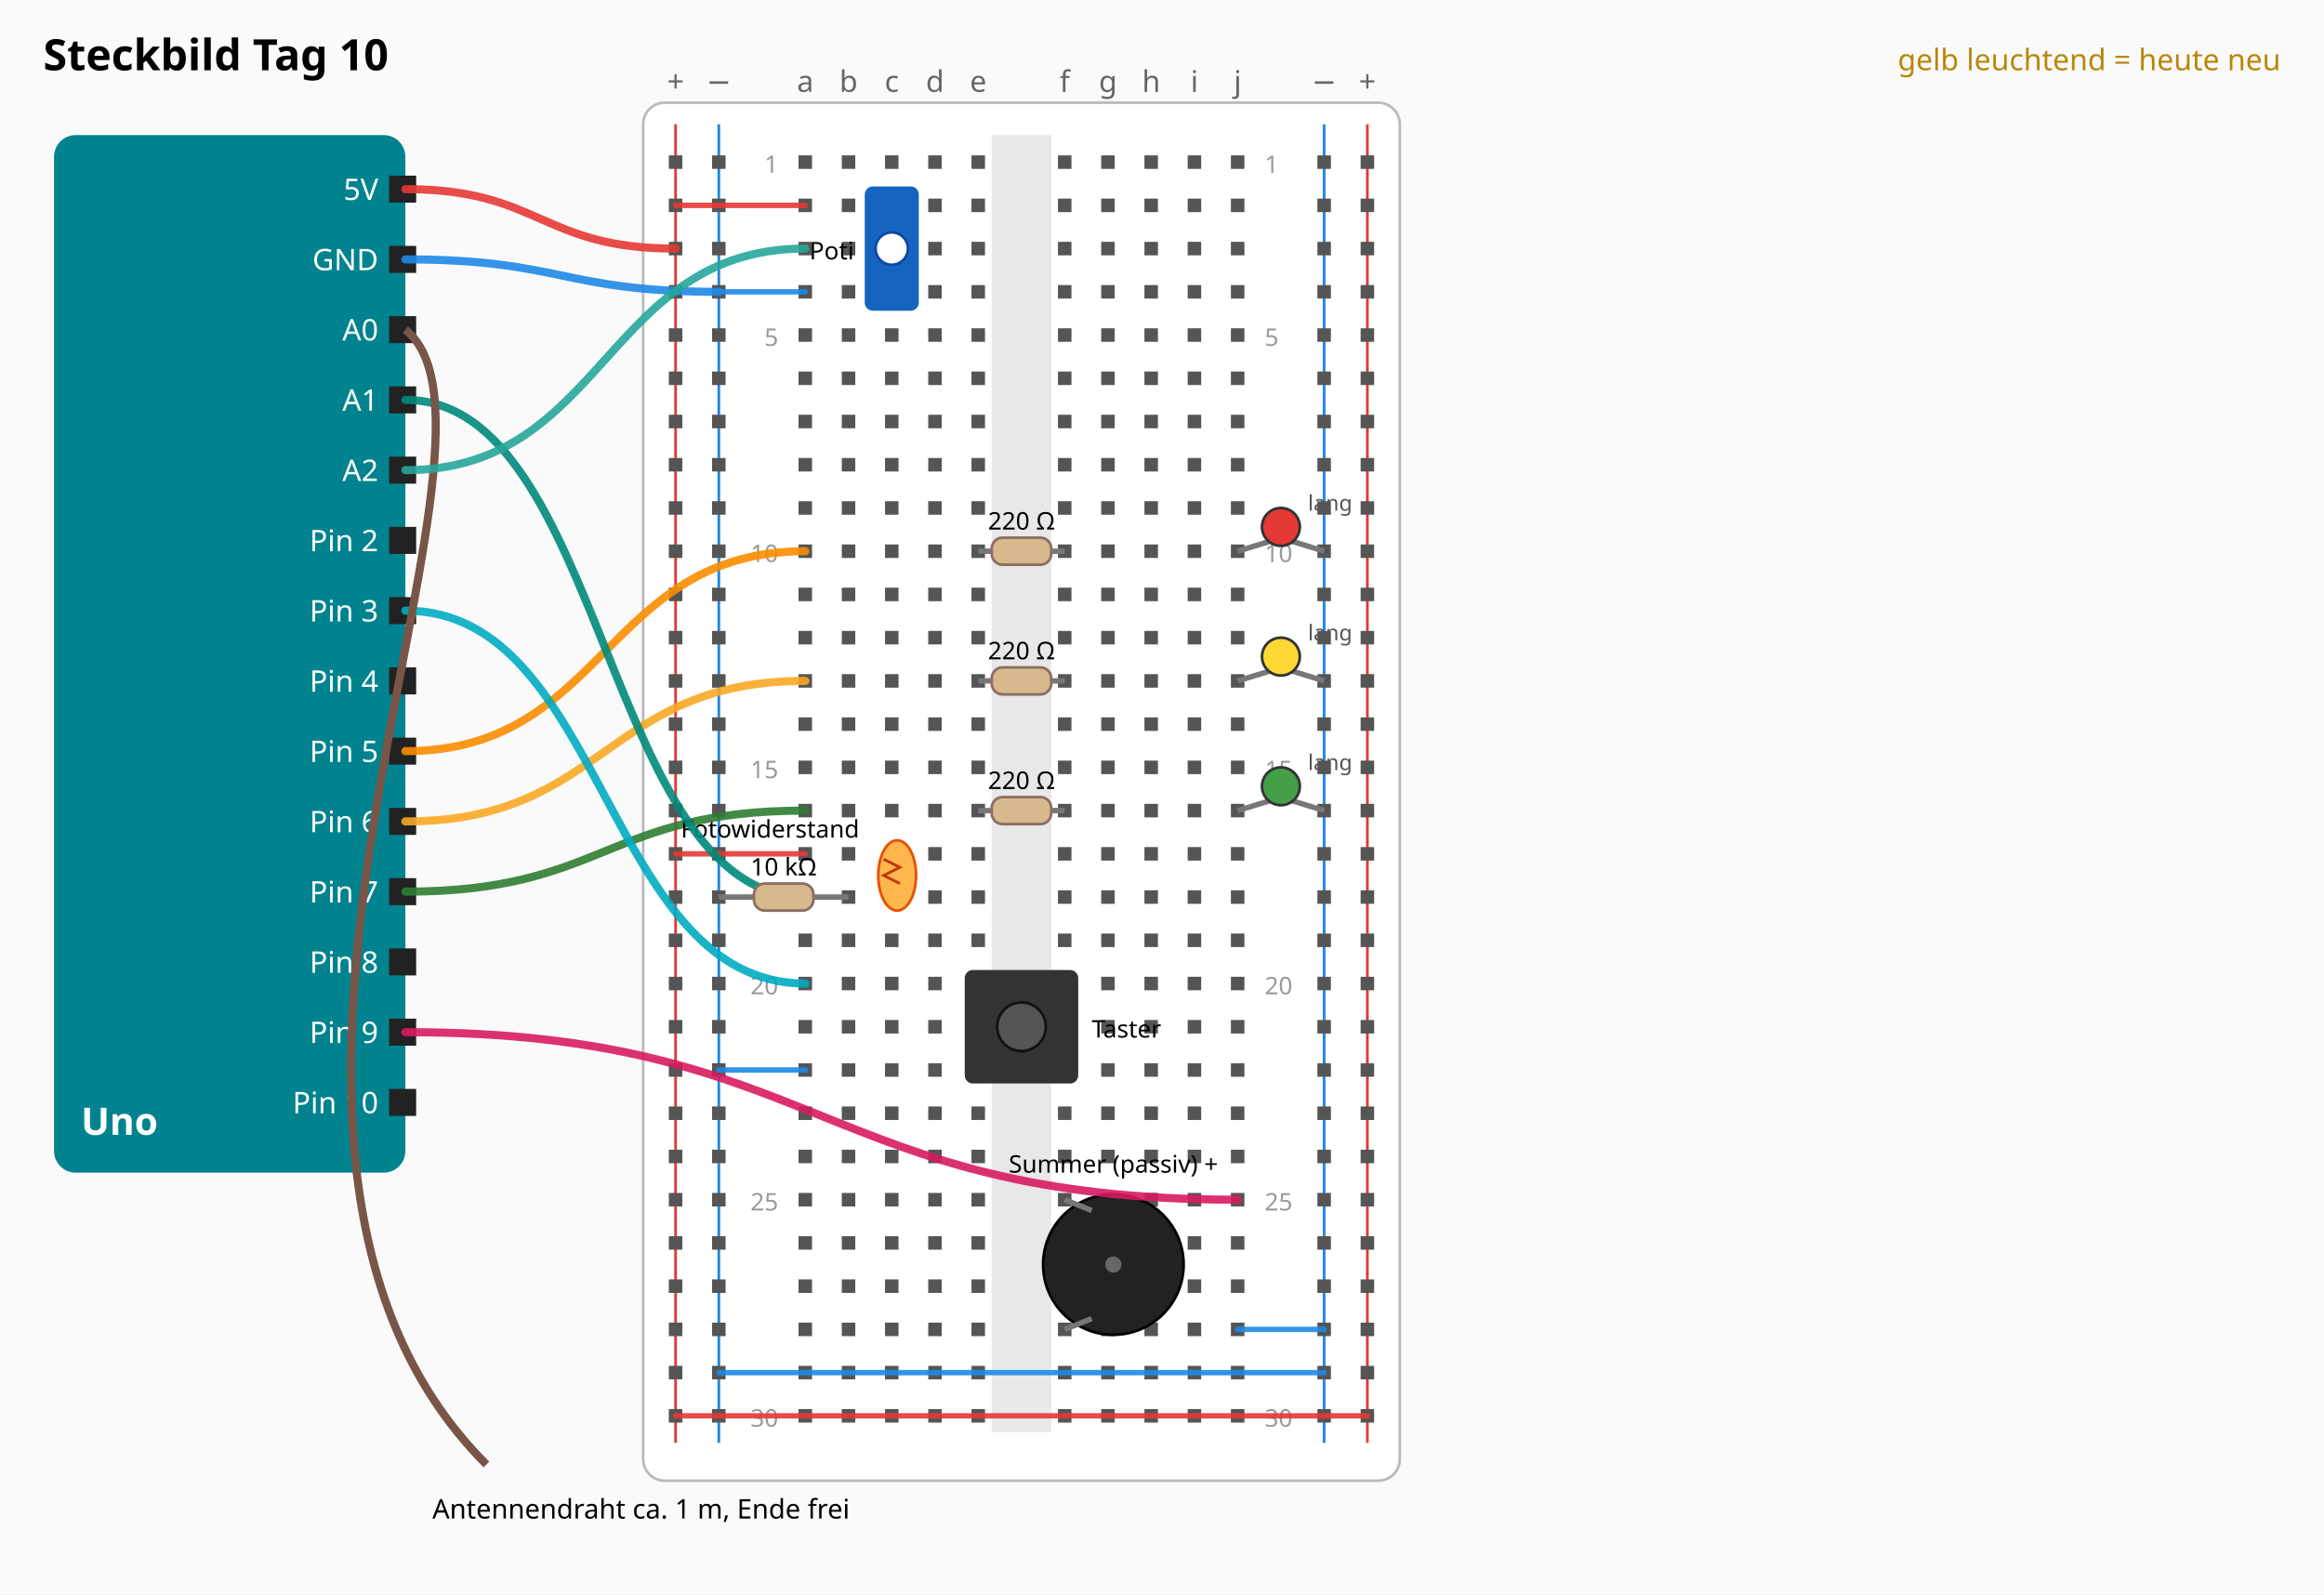
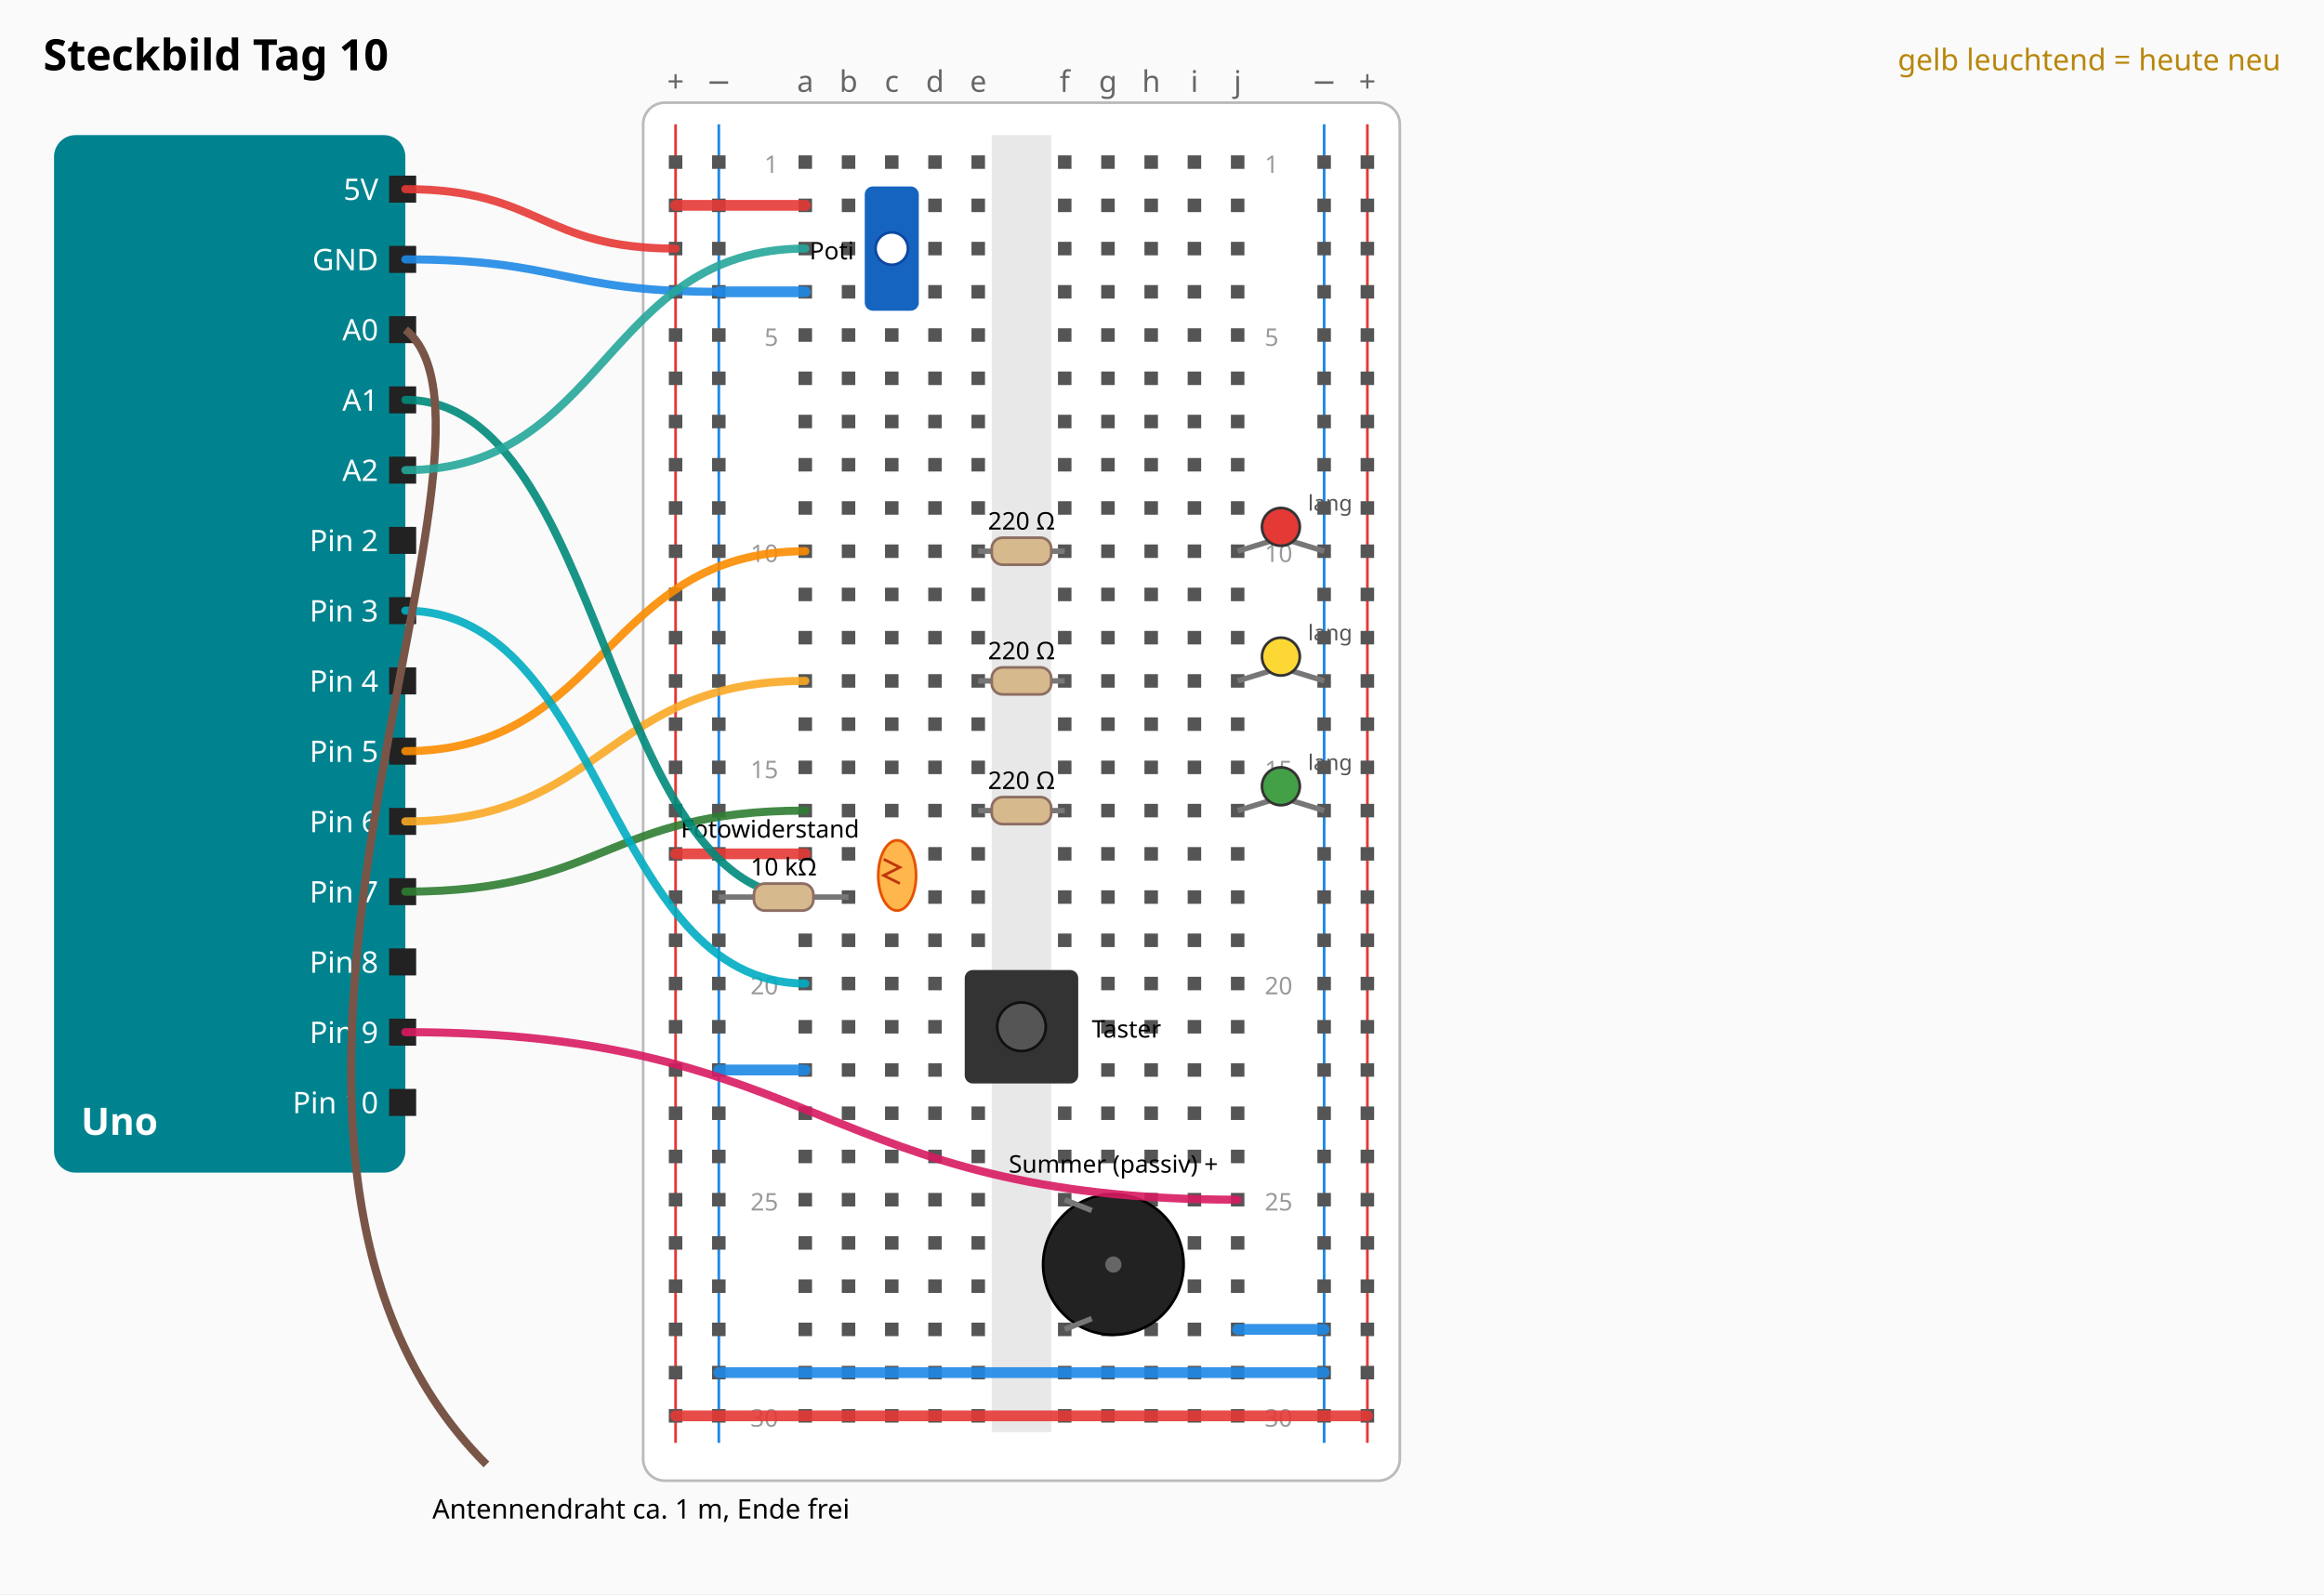
<svg xmlns="http://www.w3.org/2000/svg" viewBox="0 0 860 590" font-family="sans-serif" font-size="11">
  <defs>
    <filter id="glow" x="-50%" y="-50%" width="200%" height="200%">
      <feDropShadow dx="0" dy="0" stdDeviation="2.5" flood-color="#ffd400" flood-opacity="1" />
    </filter>
  </defs>
  <rect width="860" height="590" fill="#fafafa" />
  <text x="16" y="26" font-size="16" font-weight="bold">Steckbild Tag 10</text>
  <text x="844" y="26" text-anchor="end" fill="#b8860b">gelb leuchtend = heute neu</text>
  <rect x="238" y="38" width="280" height="510" rx="8" fill="#ffffff" stroke="#bbb" />
  <rect x="367" y="50" width="22" height="480" fill="#e8e8e8" />
  <line x1="250" y1="46" x2="250" y2="534" stroke="#e53935" stroke-width="1" />
  <line x1="506" y1="46" x2="506" y2="534" stroke="#e53935" stroke-width="1" />
  <line x1="266" y1="46" x2="266" y2="534" stroke="#1e88e5" stroke-width="1" />
  <line x1="490" y1="46" x2="490" y2="534" stroke="#1e88e5" stroke-width="1" />
  <text x="250" y="34" text-anchor="middle" fill="#666">+</text>
  <rect x="247.5" y="57.5" width="5" height="5" fill="#555" />
  <rect x="247.5" y="73.5" width="5" height="5" fill="#555" />
  <rect x="247.5" y="89.5" width="5" height="5" fill="#555" />
  <rect x="247.5" y="105.5" width="5" height="5" fill="#555" />
  <rect x="247.5" y="121.5" width="5" height="5" fill="#555" />
  <rect x="247.5" y="137.5" width="5" height="5" fill="#555" />
  <rect x="247.5" y="153.5" width="5" height="5" fill="#555" />
  <rect x="247.5" y="169.5" width="5" height="5" fill="#555" />
  <rect x="247.5" y="185.5" width="5" height="5" fill="#555" />
  <rect x="247.5" y="201.5" width="5" height="5" fill="#555" />
  <rect x="247.5" y="217.5" width="5" height="5" fill="#555" />
  <rect x="247.5" y="233.5" width="5" height="5" fill="#555" />
  <rect x="247.5" y="249.5" width="5" height="5" fill="#555" />
  <rect x="247.5" y="265.5" width="5" height="5" fill="#555" />
  <rect x="247.5" y="281.5" width="5" height="5" fill="#555" />
  <rect x="247.5" y="297.5" width="5" height="5" fill="#555" />
  <rect x="247.5" y="313.5" width="5" height="5" fill="#555" />
  <rect x="247.5" y="329.5" width="5" height="5" fill="#555" />
  <rect x="247.5" y="345.5" width="5" height="5" fill="#555" />
  <rect x="247.5" y="361.5" width="5" height="5" fill="#555" />
  <rect x="247.5" y="377.5" width="5" height="5" fill="#555" />
  <rect x="247.5" y="393.5" width="5" height="5" fill="#555" />
  <rect x="247.5" y="409.5" width="5" height="5" fill="#555" />
  <rect x="247.5" y="425.5" width="5" height="5" fill="#555" />
  <rect x="247.5" y="441.5" width="5" height="5" fill="#555" />
  <rect x="247.5" y="457.5" width="5" height="5" fill="#555" />
  <rect x="247.5" y="473.5" width="5" height="5" fill="#555" />
  <rect x="247.5" y="489.5" width="5" height="5" fill="#555" />
  <rect x="247.5" y="505.5" width="5" height="5" fill="#555" />
  <rect x="247.5" y="521.5" width="5" height="5" fill="#555" />
  <text x="266" y="34" text-anchor="middle" fill="#666">−</text>
  <rect x="263.5" y="57.5" width="5" height="5" fill="#555" />
  <rect x="263.5" y="73.5" width="5" height="5" fill="#555" />
  <rect x="263.5" y="89.5" width="5" height="5" fill="#555" />
  <rect x="263.5" y="105.5" width="5" height="5" fill="#555" />
  <rect x="263.5" y="121.5" width="5" height="5" fill="#555" />
  <rect x="263.5" y="137.5" width="5" height="5" fill="#555" />
  <rect x="263.5" y="153.5" width="5" height="5" fill="#555" />
  <rect x="263.5" y="169.5" width="5" height="5" fill="#555" />
  <rect x="263.5" y="185.5" width="5" height="5" fill="#555" />
  <rect x="263.5" y="201.5" width="5" height="5" fill="#555" />
  <rect x="263.5" y="217.5" width="5" height="5" fill="#555" />
  <rect x="263.5" y="233.5" width="5" height="5" fill="#555" />
  <rect x="263.5" y="249.5" width="5" height="5" fill="#555" />
  <rect x="263.5" y="265.5" width="5" height="5" fill="#555" />
  <rect x="263.5" y="281.5" width="5" height="5" fill="#555" />
  <rect x="263.5" y="297.5" width="5" height="5" fill="#555" />
  <rect x="263.5" y="313.5" width="5" height="5" fill="#555" />
  <rect x="263.5" y="329.5" width="5" height="5" fill="#555" />
  <rect x="263.5" y="345.5" width="5" height="5" fill="#555" />
  <rect x="263.5" y="361.5" width="5" height="5" fill="#555" />
  <rect x="263.5" y="377.5" width="5" height="5" fill="#555" />
  <rect x="263.5" y="393.5" width="5" height="5" fill="#555" />
  <rect x="263.5" y="409.5" width="5" height="5" fill="#555" />
  <rect x="263.5" y="425.5" width="5" height="5" fill="#555" />
  <rect x="263.5" y="441.5" width="5" height="5" fill="#555" />
  <rect x="263.5" y="457.5" width="5" height="5" fill="#555" />
  <rect x="263.5" y="473.5" width="5" height="5" fill="#555" />
  <rect x="263.5" y="489.5" width="5" height="5" fill="#555" />
  <rect x="263.5" y="505.5" width="5" height="5" fill="#555" />
  <rect x="263.5" y="521.5" width="5" height="5" fill="#555" />
  <text x="298" y="34" text-anchor="middle" fill="#666">a</text>
  <rect x="295.5" y="57.5" width="5" height="5" fill="#555" />
  <rect x="295.5" y="73.5" width="5" height="5" fill="#555" />
  <rect x="295.5" y="89.5" width="5" height="5" fill="#555" />
  <rect x="295.5" y="105.5" width="5" height="5" fill="#555" />
  <rect x="295.5" y="121.5" width="5" height="5" fill="#555" />
  <rect x="295.5" y="137.5" width="5" height="5" fill="#555" />
  <rect x="295.5" y="153.5" width="5" height="5" fill="#555" />
  <rect x="295.5" y="169.5" width="5" height="5" fill="#555" />
  <rect x="295.5" y="185.5" width="5" height="5" fill="#555" />
  <rect x="295.5" y="201.5" width="5" height="5" fill="#555" />
  <rect x="295.5" y="217.5" width="5" height="5" fill="#555" />
  <rect x="295.5" y="233.5" width="5" height="5" fill="#555" />
  <rect x="295.5" y="249.5" width="5" height="5" fill="#555" />
  <rect x="295.5" y="265.5" width="5" height="5" fill="#555" />
  <rect x="295.5" y="281.5" width="5" height="5" fill="#555" />
  <rect x="295.5" y="297.5" width="5" height="5" fill="#555" />
  <rect x="295.5" y="313.5" width="5" height="5" fill="#555" />
  <rect x="295.5" y="329.5" width="5" height="5" fill="#555" />
  <rect x="295.5" y="345.5" width="5" height="5" fill="#555" />
  <rect x="295.5" y="361.5" width="5" height="5" fill="#555" />
  <rect x="295.5" y="377.5" width="5" height="5" fill="#555" />
  <rect x="295.5" y="393.5" width="5" height="5" fill="#555" />
  <rect x="295.5" y="409.5" width="5" height="5" fill="#555" />
  <rect x="295.5" y="425.5" width="5" height="5" fill="#555" />
  <rect x="295.5" y="441.5" width="5" height="5" fill="#555" />
  <rect x="295.5" y="457.5" width="5" height="5" fill="#555" />
  <rect x="295.5" y="473.5" width="5" height="5" fill="#555" />
  <rect x="295.5" y="489.5" width="5" height="5" fill="#555" />
  <rect x="295.5" y="505.5" width="5" height="5" fill="#555" />
  <rect x="295.5" y="521.5" width="5" height="5" fill="#555" />
  <text x="314" y="34" text-anchor="middle" fill="#666">b</text>
  <rect x="311.5" y="57.5" width="5" height="5" fill="#555" />
  <rect x="311.5" y="73.5" width="5" height="5" fill="#555" />
  <rect x="311.5" y="89.5" width="5" height="5" fill="#555" />
  <rect x="311.5" y="105.5" width="5" height="5" fill="#555" />
  <rect x="311.5" y="121.5" width="5" height="5" fill="#555" />
  <rect x="311.5" y="137.5" width="5" height="5" fill="#555" />
  <rect x="311.5" y="153.5" width="5" height="5" fill="#555" />
  <rect x="311.5" y="169.5" width="5" height="5" fill="#555" />
  <rect x="311.5" y="185.5" width="5" height="5" fill="#555" />
  <rect x="311.5" y="201.5" width="5" height="5" fill="#555" />
  <rect x="311.5" y="217.5" width="5" height="5" fill="#555" />
  <rect x="311.5" y="233.5" width="5" height="5" fill="#555" />
  <rect x="311.5" y="249.5" width="5" height="5" fill="#555" />
  <rect x="311.5" y="265.5" width="5" height="5" fill="#555" />
  <rect x="311.5" y="281.5" width="5" height="5" fill="#555" />
  <rect x="311.5" y="297.5" width="5" height="5" fill="#555" />
  <rect x="311.5" y="313.5" width="5" height="5" fill="#555" />
  <rect x="311.5" y="329.5" width="5" height="5" fill="#555" />
  <rect x="311.5" y="345.5" width="5" height="5" fill="#555" />
  <rect x="311.5" y="361.5" width="5" height="5" fill="#555" />
  <rect x="311.5" y="377.5" width="5" height="5" fill="#555" />
  <rect x="311.5" y="393.5" width="5" height="5" fill="#555" />
  <rect x="311.5" y="409.5" width="5" height="5" fill="#555" />
  <rect x="311.5" y="425.5" width="5" height="5" fill="#555" />
  <rect x="311.5" y="441.5" width="5" height="5" fill="#555" />
  <rect x="311.5" y="457.5" width="5" height="5" fill="#555" />
  <rect x="311.5" y="473.5" width="5" height="5" fill="#555" />
  <rect x="311.5" y="489.5" width="5" height="5" fill="#555" />
  <rect x="311.5" y="505.5" width="5" height="5" fill="#555" />
  <rect x="311.5" y="521.5" width="5" height="5" fill="#555" />
  <text x="330" y="34" text-anchor="middle" fill="#666">c</text>
  <rect x="327.5" y="57.5" width="5" height="5" fill="#555" />
  <rect x="327.5" y="73.5" width="5" height="5" fill="#555" />
  <rect x="327.5" y="89.5" width="5" height="5" fill="#555" />
  <rect x="327.5" y="105.5" width="5" height="5" fill="#555" />
  <rect x="327.5" y="121.5" width="5" height="5" fill="#555" />
  <rect x="327.5" y="137.5" width="5" height="5" fill="#555" />
  <rect x="327.5" y="153.5" width="5" height="5" fill="#555" />
  <rect x="327.5" y="169.5" width="5" height="5" fill="#555" />
  <rect x="327.5" y="185.5" width="5" height="5" fill="#555" />
  <rect x="327.5" y="201.5" width="5" height="5" fill="#555" />
  <rect x="327.5" y="217.5" width="5" height="5" fill="#555" />
  <rect x="327.5" y="233.5" width="5" height="5" fill="#555" />
  <rect x="327.5" y="249.5" width="5" height="5" fill="#555" />
  <rect x="327.5" y="265.5" width="5" height="5" fill="#555" />
  <rect x="327.5" y="281.5" width="5" height="5" fill="#555" />
  <rect x="327.5" y="297.5" width="5" height="5" fill="#555" />
  <rect x="327.5" y="313.5" width="5" height="5" fill="#555" />
  <rect x="327.5" y="329.5" width="5" height="5" fill="#555" />
  <rect x="327.5" y="345.5" width="5" height="5" fill="#555" />
  <rect x="327.5" y="361.5" width="5" height="5" fill="#555" />
  <rect x="327.5" y="377.5" width="5" height="5" fill="#555" />
  <rect x="327.5" y="393.5" width="5" height="5" fill="#555" />
  <rect x="327.5" y="409.5" width="5" height="5" fill="#555" />
  <rect x="327.5" y="425.5" width="5" height="5" fill="#555" />
  <rect x="327.5" y="441.5" width="5" height="5" fill="#555" />
  <rect x="327.5" y="457.5" width="5" height="5" fill="#555" />
  <rect x="327.5" y="473.5" width="5" height="5" fill="#555" />
  <rect x="327.5" y="489.5" width="5" height="5" fill="#555" />
  <rect x="327.5" y="505.5" width="5" height="5" fill="#555" />
  <rect x="327.5" y="521.5" width="5" height="5" fill="#555" />
  <text x="346" y="34" text-anchor="middle" fill="#666">d</text>
  <rect x="343.5" y="57.5" width="5" height="5" fill="#555" />
  <rect x="343.5" y="73.5" width="5" height="5" fill="#555" />
  <rect x="343.5" y="89.5" width="5" height="5" fill="#555" />
  <rect x="343.5" y="105.5" width="5" height="5" fill="#555" />
  <rect x="343.5" y="121.5" width="5" height="5" fill="#555" />
  <rect x="343.5" y="137.5" width="5" height="5" fill="#555" />
  <rect x="343.5" y="153.5" width="5" height="5" fill="#555" />
  <rect x="343.5" y="169.5" width="5" height="5" fill="#555" />
  <rect x="343.5" y="185.5" width="5" height="5" fill="#555" />
  <rect x="343.5" y="201.5" width="5" height="5" fill="#555" />
  <rect x="343.5" y="217.5" width="5" height="5" fill="#555" />
  <rect x="343.5" y="233.5" width="5" height="5" fill="#555" />
  <rect x="343.5" y="249.5" width="5" height="5" fill="#555" />
  <rect x="343.5" y="265.5" width="5" height="5" fill="#555" />
  <rect x="343.5" y="281.5" width="5" height="5" fill="#555" />
  <rect x="343.5" y="297.5" width="5" height="5" fill="#555" />
  <rect x="343.5" y="313.5" width="5" height="5" fill="#555" />
  <rect x="343.5" y="329.5" width="5" height="5" fill="#555" />
  <rect x="343.5" y="345.5" width="5" height="5" fill="#555" />
  <rect x="343.5" y="361.5" width="5" height="5" fill="#555" />
  <rect x="343.5" y="377.5" width="5" height="5" fill="#555" />
  <rect x="343.5" y="393.5" width="5" height="5" fill="#555" />
  <rect x="343.5" y="409.5" width="5" height="5" fill="#555" />
  <rect x="343.5" y="425.5" width="5" height="5" fill="#555" />
  <rect x="343.5" y="441.5" width="5" height="5" fill="#555" />
  <rect x="343.5" y="457.5" width="5" height="5" fill="#555" />
  <rect x="343.5" y="473.5" width="5" height="5" fill="#555" />
  <rect x="343.5" y="489.5" width="5" height="5" fill="#555" />
  <rect x="343.5" y="505.5" width="5" height="5" fill="#555" />
  <rect x="343.5" y="521.5" width="5" height="5" fill="#555" />
  <text x="362" y="34" text-anchor="middle" fill="#666">e</text>
  <rect x="359.5" y="57.5" width="5" height="5" fill="#555" />
  <rect x="359.5" y="73.5" width="5" height="5" fill="#555" />
  <rect x="359.5" y="89.5" width="5" height="5" fill="#555" />
  <rect x="359.5" y="105.5" width="5" height="5" fill="#555" />
  <rect x="359.5" y="121.5" width="5" height="5" fill="#555" />
  <rect x="359.5" y="137.5" width="5" height="5" fill="#555" />
  <rect x="359.5" y="153.5" width="5" height="5" fill="#555" />
  <rect x="359.5" y="169.5" width="5" height="5" fill="#555" />
  <rect x="359.5" y="185.5" width="5" height="5" fill="#555" />
  <rect x="359.5" y="201.5" width="5" height="5" fill="#555" />
  <rect x="359.5" y="217.5" width="5" height="5" fill="#555" />
  <rect x="359.5" y="233.5" width="5" height="5" fill="#555" />
  <rect x="359.5" y="249.5" width="5" height="5" fill="#555" />
  <rect x="359.5" y="265.5" width="5" height="5" fill="#555" />
  <rect x="359.5" y="281.5" width="5" height="5" fill="#555" />
  <rect x="359.5" y="297.5" width="5" height="5" fill="#555" />
  <rect x="359.5" y="313.5" width="5" height="5" fill="#555" />
  <rect x="359.5" y="329.5" width="5" height="5" fill="#555" />
  <rect x="359.5" y="345.5" width="5" height="5" fill="#555" />
  <rect x="359.5" y="361.5" width="5" height="5" fill="#555" />
  <rect x="359.5" y="377.5" width="5" height="5" fill="#555" />
  <rect x="359.5" y="393.5" width="5" height="5" fill="#555" />
  <rect x="359.5" y="409.5" width="5" height="5" fill="#555" />
  <rect x="359.5" y="425.5" width="5" height="5" fill="#555" />
  <rect x="359.5" y="441.5" width="5" height="5" fill="#555" />
  <rect x="359.5" y="457.5" width="5" height="5" fill="#555" />
  <rect x="359.5" y="473.5" width="5" height="5" fill="#555" />
  <rect x="359.5" y="489.5" width="5" height="5" fill="#555" />
  <rect x="359.5" y="505.5" width="5" height="5" fill="#555" />
  <rect x="359.5" y="521.5" width="5" height="5" fill="#555" />
  <text x="394" y="34" text-anchor="middle" fill="#666">f</text>
  <rect x="391.5" y="57.5" width="5" height="5" fill="#555" />
  <rect x="391.5" y="73.5" width="5" height="5" fill="#555" />
  <rect x="391.5" y="89.5" width="5" height="5" fill="#555" />
  <rect x="391.5" y="105.5" width="5" height="5" fill="#555" />
  <rect x="391.5" y="121.5" width="5" height="5" fill="#555" />
  <rect x="391.5" y="137.5" width="5" height="5" fill="#555" />
  <rect x="391.5" y="153.5" width="5" height="5" fill="#555" />
  <rect x="391.5" y="169.5" width="5" height="5" fill="#555" />
  <rect x="391.5" y="185.5" width="5" height="5" fill="#555" />
  <rect x="391.5" y="201.5" width="5" height="5" fill="#555" />
  <rect x="391.5" y="217.5" width="5" height="5" fill="#555" />
  <rect x="391.5" y="233.5" width="5" height="5" fill="#555" />
  <rect x="391.5" y="249.5" width="5" height="5" fill="#555" />
  <rect x="391.5" y="265.5" width="5" height="5" fill="#555" />
  <rect x="391.5" y="281.5" width="5" height="5" fill="#555" />
  <rect x="391.5" y="297.5" width="5" height="5" fill="#555" />
  <rect x="391.5" y="313.5" width="5" height="5" fill="#555" />
  <rect x="391.5" y="329.5" width="5" height="5" fill="#555" />
  <rect x="391.5" y="345.5" width="5" height="5" fill="#555" />
  <rect x="391.5" y="361.5" width="5" height="5" fill="#555" />
  <rect x="391.5" y="377.5" width="5" height="5" fill="#555" />
  <rect x="391.5" y="393.5" width="5" height="5" fill="#555" />
  <rect x="391.5" y="409.5" width="5" height="5" fill="#555" />
  <rect x="391.5" y="425.5" width="5" height="5" fill="#555" />
  <rect x="391.5" y="441.5" width="5" height="5" fill="#555" />
  <rect x="391.5" y="457.5" width="5" height="5" fill="#555" />
  <rect x="391.5" y="473.5" width="5" height="5" fill="#555" />
  <rect x="391.5" y="489.5" width="5" height="5" fill="#555" />
  <rect x="391.5" y="505.5" width="5" height="5" fill="#555" />
  <rect x="391.5" y="521.5" width="5" height="5" fill="#555" />
  <text x="410" y="34" text-anchor="middle" fill="#666">g</text>
  <rect x="407.5" y="57.5" width="5" height="5" fill="#555" />
  <rect x="407.5" y="73.5" width="5" height="5" fill="#555" />
  <rect x="407.5" y="89.5" width="5" height="5" fill="#555" />
  <rect x="407.5" y="105.5" width="5" height="5" fill="#555" />
  <rect x="407.5" y="121.5" width="5" height="5" fill="#555" />
  <rect x="407.5" y="137.5" width="5" height="5" fill="#555" />
  <rect x="407.5" y="153.5" width="5" height="5" fill="#555" />
  <rect x="407.5" y="169.5" width="5" height="5" fill="#555" />
  <rect x="407.5" y="185.5" width="5" height="5" fill="#555" />
  <rect x="407.5" y="201.5" width="5" height="5" fill="#555" />
  <rect x="407.5" y="217.5" width="5" height="5" fill="#555" />
  <rect x="407.5" y="233.5" width="5" height="5" fill="#555" />
  <rect x="407.5" y="249.5" width="5" height="5" fill="#555" />
  <rect x="407.5" y="265.5" width="5" height="5" fill="#555" />
  <rect x="407.5" y="281.5" width="5" height="5" fill="#555" />
  <rect x="407.5" y="297.5" width="5" height="5" fill="#555" />
  <rect x="407.5" y="313.5" width="5" height="5" fill="#555" />
  <rect x="407.5" y="329.5" width="5" height="5" fill="#555" />
  <rect x="407.5" y="345.5" width="5" height="5" fill="#555" />
  <rect x="407.5" y="361.5" width="5" height="5" fill="#555" />
  <rect x="407.5" y="377.5" width="5" height="5" fill="#555" />
  <rect x="407.5" y="393.5" width="5" height="5" fill="#555" />
  <rect x="407.5" y="409.5" width="5" height="5" fill="#555" />
  <rect x="407.5" y="425.5" width="5" height="5" fill="#555" />
  <rect x="407.5" y="441.5" width="5" height="5" fill="#555" />
  <rect x="407.5" y="457.5" width="5" height="5" fill="#555" />
  <rect x="407.5" y="473.5" width="5" height="5" fill="#555" />
  <rect x="407.5" y="489.5" width="5" height="5" fill="#555" />
  <rect x="407.5" y="505.5" width="5" height="5" fill="#555" />
  <rect x="407.5" y="521.5" width="5" height="5" fill="#555" />
  <text x="426" y="34" text-anchor="middle" fill="#666">h</text>
  <rect x="423.5" y="57.5" width="5" height="5" fill="#555" />
  <rect x="423.5" y="73.5" width="5" height="5" fill="#555" />
  <rect x="423.5" y="89.5" width="5" height="5" fill="#555" />
  <rect x="423.5" y="105.5" width="5" height="5" fill="#555" />
  <rect x="423.5" y="121.5" width="5" height="5" fill="#555" />
  <rect x="423.5" y="137.5" width="5" height="5" fill="#555" />
  <rect x="423.5" y="153.5" width="5" height="5" fill="#555" />
  <rect x="423.5" y="169.5" width="5" height="5" fill="#555" />
  <rect x="423.5" y="185.5" width="5" height="5" fill="#555" />
  <rect x="423.5" y="201.5" width="5" height="5" fill="#555" />
  <rect x="423.5" y="217.5" width="5" height="5" fill="#555" />
  <rect x="423.5" y="233.5" width="5" height="5" fill="#555" />
  <rect x="423.5" y="249.5" width="5" height="5" fill="#555" />
  <rect x="423.5" y="265.5" width="5" height="5" fill="#555" />
  <rect x="423.5" y="281.5" width="5" height="5" fill="#555" />
  <rect x="423.5" y="297.5" width="5" height="5" fill="#555" />
  <rect x="423.5" y="313.5" width="5" height="5" fill="#555" />
  <rect x="423.5" y="329.5" width="5" height="5" fill="#555" />
  <rect x="423.5" y="345.5" width="5" height="5" fill="#555" />
  <rect x="423.5" y="361.5" width="5" height="5" fill="#555" />
  <rect x="423.5" y="377.5" width="5" height="5" fill="#555" />
  <rect x="423.5" y="393.5" width="5" height="5" fill="#555" />
  <rect x="423.5" y="409.5" width="5" height="5" fill="#555" />
  <rect x="423.5" y="425.5" width="5" height="5" fill="#555" />
  <rect x="423.5" y="441.5" width="5" height="5" fill="#555" />
  <rect x="423.5" y="457.5" width="5" height="5" fill="#555" />
  <rect x="423.5" y="473.5" width="5" height="5" fill="#555" />
  <rect x="423.5" y="489.5" width="5" height="5" fill="#555" />
  <rect x="423.5" y="505.5" width="5" height="5" fill="#555" />
  <rect x="423.5" y="521.5" width="5" height="5" fill="#555" />
  <text x="442" y="34" text-anchor="middle" fill="#666">i</text>
  <rect x="439.5" y="57.5" width="5" height="5" fill="#555" />
  <rect x="439.5" y="73.5" width="5" height="5" fill="#555" />
  <rect x="439.5" y="89.5" width="5" height="5" fill="#555" />
  <rect x="439.5" y="105.5" width="5" height="5" fill="#555" />
  <rect x="439.5" y="121.5" width="5" height="5" fill="#555" />
  <rect x="439.5" y="137.5" width="5" height="5" fill="#555" />
  <rect x="439.5" y="153.5" width="5" height="5" fill="#555" />
  <rect x="439.5" y="169.5" width="5" height="5" fill="#555" />
  <rect x="439.5" y="185.5" width="5" height="5" fill="#555" />
  <rect x="439.5" y="201.5" width="5" height="5" fill="#555" />
  <rect x="439.5" y="217.5" width="5" height="5" fill="#555" />
  <rect x="439.5" y="233.5" width="5" height="5" fill="#555" />
  <rect x="439.5" y="249.5" width="5" height="5" fill="#555" />
  <rect x="439.5" y="265.5" width="5" height="5" fill="#555" />
  <rect x="439.5" y="281.5" width="5" height="5" fill="#555" />
  <rect x="439.5" y="297.5" width="5" height="5" fill="#555" />
  <rect x="439.5" y="313.5" width="5" height="5" fill="#555" />
  <rect x="439.5" y="329.5" width="5" height="5" fill="#555" />
  <rect x="439.5" y="345.5" width="5" height="5" fill="#555" />
  <rect x="439.5" y="361.5" width="5" height="5" fill="#555" />
  <rect x="439.5" y="377.5" width="5" height="5" fill="#555" />
  <rect x="439.5" y="393.5" width="5" height="5" fill="#555" />
  <rect x="439.5" y="409.5" width="5" height="5" fill="#555" />
  <rect x="439.5" y="425.5" width="5" height="5" fill="#555" />
  <rect x="439.5" y="441.5" width="5" height="5" fill="#555" />
  <rect x="439.5" y="457.5" width="5" height="5" fill="#555" />
  <rect x="439.5" y="473.5" width="5" height="5" fill="#555" />
  <rect x="439.5" y="489.5" width="5" height="5" fill="#555" />
  <rect x="439.5" y="505.5" width="5" height="5" fill="#555" />
  <rect x="439.5" y="521.5" width="5" height="5" fill="#555" />
  <text x="458" y="34" text-anchor="middle" fill="#666">j</text>
  <rect x="455.5" y="57.5" width="5" height="5" fill="#555" />
  <rect x="455.5" y="73.5" width="5" height="5" fill="#555" />
  <rect x="455.5" y="89.5" width="5" height="5" fill="#555" />
  <rect x="455.5" y="105.5" width="5" height="5" fill="#555" />
  <rect x="455.5" y="121.5" width="5" height="5" fill="#555" />
  <rect x="455.5" y="137.5" width="5" height="5" fill="#555" />
  <rect x="455.5" y="153.5" width="5" height="5" fill="#555" />
  <rect x="455.5" y="169.5" width="5" height="5" fill="#555" />
  <rect x="455.5" y="185.5" width="5" height="5" fill="#555" />
  <rect x="455.5" y="201.5" width="5" height="5" fill="#555" />
  <rect x="455.5" y="217.5" width="5" height="5" fill="#555" />
  <rect x="455.5" y="233.5" width="5" height="5" fill="#555" />
  <rect x="455.5" y="249.5" width="5" height="5" fill="#555" />
  <rect x="455.5" y="265.5" width="5" height="5" fill="#555" />
  <rect x="455.5" y="281.5" width="5" height="5" fill="#555" />
  <rect x="455.5" y="297.5" width="5" height="5" fill="#555" />
  <rect x="455.5" y="313.5" width="5" height="5" fill="#555" />
  <rect x="455.5" y="329.5" width="5" height="5" fill="#555" />
  <rect x="455.5" y="345.5" width="5" height="5" fill="#555" />
  <rect x="455.5" y="361.5" width="5" height="5" fill="#555" />
  <rect x="455.5" y="377.5" width="5" height="5" fill="#555" />
  <rect x="455.5" y="393.5" width="5" height="5" fill="#555" />
  <rect x="455.5" y="409.5" width="5" height="5" fill="#555" />
  <rect x="455.5" y="425.5" width="5" height="5" fill="#555" />
  <rect x="455.5" y="441.5" width="5" height="5" fill="#555" />
  <rect x="455.5" y="457.5" width="5" height="5" fill="#555" />
  <rect x="455.5" y="473.5" width="5" height="5" fill="#555" />
  <rect x="455.5" y="489.5" width="5" height="5" fill="#555" />
  <rect x="455.5" y="505.5" width="5" height="5" fill="#555" />
  <rect x="455.5" y="521.5" width="5" height="5" fill="#555" />
  <text x="490" y="34" text-anchor="middle" fill="#666">−</text>
  <rect x="487.5" y="57.5" width="5" height="5" fill="#555" />
  <rect x="487.5" y="73.5" width="5" height="5" fill="#555" />
  <rect x="487.5" y="89.5" width="5" height="5" fill="#555" />
  <rect x="487.5" y="105.5" width="5" height="5" fill="#555" />
  <rect x="487.5" y="121.5" width="5" height="5" fill="#555" />
  <rect x="487.5" y="137.5" width="5" height="5" fill="#555" />
  <rect x="487.5" y="153.5" width="5" height="5" fill="#555" />
  <rect x="487.5" y="169.5" width="5" height="5" fill="#555" />
  <rect x="487.5" y="185.5" width="5" height="5" fill="#555" />
  <rect x="487.5" y="201.5" width="5" height="5" fill="#555" />
  <rect x="487.5" y="217.5" width="5" height="5" fill="#555" />
  <rect x="487.5" y="233.5" width="5" height="5" fill="#555" />
  <rect x="487.5" y="249.5" width="5" height="5" fill="#555" />
  <rect x="487.5" y="265.5" width="5" height="5" fill="#555" />
  <rect x="487.5" y="281.5" width="5" height="5" fill="#555" />
  <rect x="487.5" y="297.5" width="5" height="5" fill="#555" />
  <rect x="487.5" y="313.5" width="5" height="5" fill="#555" />
  <rect x="487.5" y="329.5" width="5" height="5" fill="#555" />
  <rect x="487.5" y="345.5" width="5" height="5" fill="#555" />
  <rect x="487.5" y="361.5" width="5" height="5" fill="#555" />
  <rect x="487.5" y="377.5" width="5" height="5" fill="#555" />
  <rect x="487.5" y="393.5" width="5" height="5" fill="#555" />
  <rect x="487.5" y="409.5" width="5" height="5" fill="#555" />
  <rect x="487.5" y="425.5" width="5" height="5" fill="#555" />
  <rect x="487.5" y="441.5" width="5" height="5" fill="#555" />
  <rect x="487.5" y="457.5" width="5" height="5" fill="#555" />
  <rect x="487.5" y="473.5" width="5" height="5" fill="#555" />
  <rect x="487.5" y="489.5" width="5" height="5" fill="#555" />
  <rect x="487.5" y="505.5" width="5" height="5" fill="#555" />
  <rect x="487.5" y="521.5" width="5" height="5" fill="#555" />
  <text x="506" y="34" text-anchor="middle" fill="#666">+</text>
  <rect x="503.5" y="57.5" width="5" height="5" fill="#555" />
  <rect x="503.5" y="73.5" width="5" height="5" fill="#555" />
  <rect x="503.5" y="89.5" width="5" height="5" fill="#555" />
  <rect x="503.5" y="105.5" width="5" height="5" fill="#555" />
  <rect x="503.5" y="121.5" width="5" height="5" fill="#555" />
  <rect x="503.5" y="137.5" width="5" height="5" fill="#555" />
  <rect x="503.5" y="153.5" width="5" height="5" fill="#555" />
  <rect x="503.5" y="169.5" width="5" height="5" fill="#555" />
  <rect x="503.5" y="185.5" width="5" height="5" fill="#555" />
  <rect x="503.5" y="201.5" width="5" height="5" fill="#555" />
  <rect x="503.5" y="217.5" width="5" height="5" fill="#555" />
  <rect x="503.5" y="233.5" width="5" height="5" fill="#555" />
  <rect x="503.5" y="249.5" width="5" height="5" fill="#555" />
  <rect x="503.5" y="265.5" width="5" height="5" fill="#555" />
  <rect x="503.5" y="281.5" width="5" height="5" fill="#555" />
  <rect x="503.5" y="297.5" width="5" height="5" fill="#555" />
  <rect x="503.5" y="313.5" width="5" height="5" fill="#555" />
  <rect x="503.5" y="329.5" width="5" height="5" fill="#555" />
  <rect x="503.5" y="345.5" width="5" height="5" fill="#555" />
  <rect x="503.5" y="361.5" width="5" height="5" fill="#555" />
  <rect x="503.5" y="377.5" width="5" height="5" fill="#555" />
  <rect x="503.5" y="393.5" width="5" height="5" fill="#555" />
  <rect x="503.5" y="409.5" width="5" height="5" fill="#555" />
  <rect x="503.5" y="425.5" width="5" height="5" fill="#555" />
  <rect x="503.5" y="441.5" width="5" height="5" fill="#555" />
  <rect x="503.5" y="457.5" width="5" height="5" fill="#555" />
  <rect x="503.5" y="473.5" width="5" height="5" fill="#555" />
  <rect x="503.5" y="489.5" width="5" height="5" fill="#555" />
  <rect x="503.5" y="505.5" width="5" height="5" fill="#555" />
  <rect x="503.5" y="521.5" width="5" height="5" fill="#555" />
  <text x="288" y="64" text-anchor="end" fill="#999" font-size="9">1</text>
  <text x="468" y="64" fill="#999" font-size="9">1</text>
  <text x="288" y="128" text-anchor="end" fill="#999" font-size="9">5</text>
  <text x="468" y="128" fill="#999" font-size="9">5</text>
  <text x="288" y="208" text-anchor="end" fill="#999" font-size="9">10</text>
  <text x="468" y="208" fill="#999" font-size="9">10</text>
  <text x="288" y="288" text-anchor="end" fill="#999" font-size="9">15</text>
  <text x="468" y="288" fill="#999" font-size="9">15</text>
  <text x="288" y="368" text-anchor="end" fill="#999" font-size="9">20</text>
  <text x="468" y="368" fill="#999" font-size="9">20</text>
  <text x="288" y="448" text-anchor="end" fill="#999" font-size="9">25</text>
  <text x="468" y="448" fill="#999" font-size="9">25</text>
  <text x="288" y="528" text-anchor="end" fill="#999" font-size="9">30</text>
  <text x="468" y="528" fill="#999" font-size="9">30</text>
  <rect x="20" y="50" width="130" height="384" rx="8" fill="#00838f" />
  <text x="30" y="420" fill="#fff" font-size="14" font-weight="bold">Uno</text>
  <text x="140" y="74" text-anchor="end" fill="#fff">5V</text>
  <rect x="144" y="65" width="10" height="10" fill="#222" />
  <text x="140" y="100" text-anchor="end" fill="#fff">GND</text>
  <rect x="144" y="91" width="10" height="10" fill="#222" />
  <text x="140" y="126" text-anchor="end" fill="#fff">A0</text>
  <rect x="144" y="117" width="10" height="10" fill="#222" />
  <text x="140" y="152" text-anchor="end" fill="#fff">A1</text>
  <rect x="144" y="143" width="10" height="10" fill="#222" />
  <text x="140" y="178" text-anchor="end" fill="#fff">A2</text>
  <rect x="144" y="169" width="10" height="10" fill="#222" />
  <text x="140" y="204" text-anchor="end" fill="#fff">Pin 2</text>
  <rect x="144" y="195" width="10" height="10" fill="#222" />
  <text x="140" y="230" text-anchor="end" fill="#fff">Pin 3</text>
  <rect x="144" y="221" width="10" height="10" fill="#222" />
  <text x="140" y="256" text-anchor="end" fill="#fff">Pin 4</text>
  <rect x="144" y="247" width="10" height="10" fill="#222" />
  <text x="140" y="282" text-anchor="end" fill="#fff">Pin 5</text>
  <rect x="144" y="273" width="10" height="10" fill="#222" />
  <text x="140" y="308" text-anchor="end" fill="#fff">Pin 6</text>
  <rect x="144" y="299" width="10" height="10" fill="#222" />
  <text x="140" y="334" text-anchor="end" fill="#fff">Pin 7</text>
  <rect x="144" y="325" width="10" height="10" fill="#222" />
  <text x="140" y="360" text-anchor="end" fill="#fff">Pin 8</text>
  <rect x="144" y="351" width="10" height="10" fill="#222" />
  <text x="140" y="386" text-anchor="end" fill="#fff">Pin 9</text>
  <rect x="144" y="377" width="10" height="10" fill="#222" />
  <text x="140" y="412" text-anchor="end" fill="#fff">Pin 10</text>
  <rect x="144" y="403" width="10" height="10" fill="#222" />
  <path d="M150,70 C200.0,70 200.0,92 250,92" fill="none" stroke="#e53935" stroke-width="3" stroke-linecap="round" opacity="0.9" />
  <path d="M150,96 C208.0,96 208.0,108 266,108" fill="none" stroke="#1e88e5" stroke-width="3" stroke-linecap="round" opacity="0.9" />
-   <path d="M250,524 C378.0,524 378.0,524 506,524" fill="none" stroke="#e53935" stroke-width="2" stroke-linecap="round" opacity="0.9" />
-   <path d="M266,508 C378.0,508 378.0,508 490,508" fill="none" stroke="#1e88e5" stroke-width="2" stroke-linecap="round" opacity="0.9" />
+   <path d="M250,524 C378.0,524 378.0,524 506,524" fill="none" stroke="#e53935" stroke-width="4" stroke-linecap="round" opacity="0.9" />
+   <path d="M266,508 C378.0,508 378.0,508 490,508" fill="none" stroke="#1e88e5" stroke-width="4" stroke-linecap="round" opacity="0.9" />
  <line x1="362" y1="204" x2="394" y2="204" stroke="#777" stroke-width="2" />
  <rect x="367.0" y="199.0" width="22" height="10" rx="4" fill="#d7b98e" stroke="#8d6e63" />
  <text x="378.0" y="196.0" text-anchor="middle" font-size="9">220 Ω</text>
  <line x1="458" y1="204" x2="471.0" y2="200" stroke="#777" stroke-width="2" />
  <line x1="490" y1="204" x2="477.0" y2="200" stroke="#777" stroke-width="2" />
  <circle cx="474.0" cy="195" r="7" fill="#e53935" stroke="#333" />
  <text x="484.0" y="189" font-size="8" fill="#555">lang</text>
  <path d="M150,278 C224.0,278 224.0,204 298,204" fill="none" stroke="#fb8c00" stroke-width="3" stroke-linecap="round" opacity="0.9" />
  <line x1="362" y1="252" x2="394" y2="252" stroke="#777" stroke-width="2" />
  <rect x="367.0" y="247.0" width="22" height="10" rx="4" fill="#d7b98e" stroke="#8d6e63" />
  <text x="378.0" y="244.0" text-anchor="middle" font-size="9">220 Ω</text>
  <line x1="458" y1="252" x2="471.0" y2="248" stroke="#777" stroke-width="2" />
  <line x1="490" y1="252" x2="477.0" y2="248" stroke="#777" stroke-width="2" />
  <circle cx="474.0" cy="243" r="7" fill="#fdd835" stroke="#333" />
  <text x="484.0" y="237" font-size="8" fill="#555">lang</text>
  <path d="M150,304 C224.0,304 224.0,252 298,252" fill="none" stroke="#f9a825" stroke-width="3" stroke-linecap="round" opacity="0.9" />
  <line x1="362" y1="300" x2="394" y2="300" stroke="#777" stroke-width="2" />
  <rect x="367.0" y="295.0" width="22" height="10" rx="4" fill="#d7b98e" stroke="#8d6e63" />
  <text x="378.0" y="292.0" text-anchor="middle" font-size="9">220 Ω</text>
  <line x1="458" y1="300" x2="471.0" y2="296" stroke="#777" stroke-width="2" />
  <line x1="490" y1="300" x2="477.0" y2="296" stroke="#777" stroke-width="2" />
  <circle cx="474.0" cy="291" r="7" fill="#43a047" stroke="#333" />
  <text x="484.0" y="285" font-size="8" fill="#555">lang</text>
  <path d="M150,330 C224.0,330 224.0,300 298,300" fill="none" stroke="#2e7d32" stroke-width="3" stroke-linecap="round" opacity="0.9" />
  <rect x="357" y="359" width="42" height="42" rx="3" fill="#333" />
  <circle cx="378.0" cy="380.0" r="9" fill="#555" stroke="#111" />
  <text x="404" y="384.0" font-size="9">Taster</text>
  <path d="M150,226 C224.0,226 224.0,364 298,364" fill="none" stroke="#00acc1" stroke-width="3" stroke-linecap="round" opacity="0.9" />
-   <path d="M298,396 C282.0,396 282.0,396 266,396" fill="none" stroke="#1e88e5" stroke-width="2" stroke-linecap="round" opacity="0.9" />
+   <path d="M298,396 C282.0,396 282.0,396 266,396" fill="none" stroke="#1e88e5" stroke-width="4" stroke-linecap="round" opacity="0.9" />
  <circle cx="412" cy="468.0" r="26.0" fill="#222" stroke="#000" />
  <circle cx="412" cy="468.0" r="3" fill="#666" />
  <text x="412" y="434" text-anchor="middle" font-size="9">Summer (passiv) +</text>
  <line x1="394" y1="444" x2="404" y2="448" stroke="#777" stroke-width="2" />
  <line x1="394" y1="492" x2="404" y2="488" stroke="#777" stroke-width="2" />
  <path d="M150,382 C304.0,382 304.0,444 458,444" fill="none" stroke="#d81b60" stroke-width="3" stroke-linecap="round" opacity="0.9" />
-   <path d="M458,492 C474.0,492 474.0,492 490,492" fill="none" stroke="#1e88e5" stroke-width="2" stroke-linecap="round" opacity="0.9" />
+   <path d="M458,492 C474.0,492 474.0,492 490,492" fill="none" stroke="#1e88e5" stroke-width="4" stroke-linecap="round" opacity="0.9" />
  <ellipse cx="332" cy="324.0" rx="7" ry="13.0" fill="#ffb74d" stroke="#e65100" />
  <path d="M327,318 l6,3 l-6,3 l6,3" stroke="#bf360c" fill="none" />
  <text x="318" y="310" text-anchor="end" font-size="9">Fotowiderstand</text>
-   <path d="M250,316 C274.0,316 274.0,316 298,316" fill="none" stroke="#e53935" stroke-width="2" stroke-linecap="round" opacity="0.9" />
+   <path d="M250,316 C274.0,316 274.0,316 298,316" fill="none" stroke="#e53935" stroke-width="4" stroke-linecap="round" opacity="0.9" />
  <path d="M150,148 C224.0,148 224.0,332 298,332" fill="none" stroke="#00897b" stroke-width="3" stroke-linecap="round" opacity="0.9" />
  <line x1="314" y1="332" x2="266" y2="332" stroke="#777" stroke-width="2" />
  <rect x="279.0" y="327.0" width="22" height="10" rx="4" fill="#d7b98e" stroke="#8d6e63" />
  <text x="290.0" y="324.0" text-anchor="middle" font-size="9">10 kΩ</text>
  <path d="M150,122 C 200,162 60,422 180,542" stroke="#795548" stroke-width="3" fill="none" />
  <text x="160" y="562" font-size="10">Antennendraht ca. 1 m, Ende frei</text>
  <rect x="320" y="69" width="20" height="46" rx="3" fill="#1565c0" />
  <circle cx="330" cy="92.0" r="6" fill="#fff" stroke="#0d47a1" />
  <text x="316" y="96.0" text-anchor="end" font-size="9">Poti</text>
-   <path d="M250,76 C274.0,76 274.0,76 298,76" fill="none" stroke="#e53935" stroke-width="2" stroke-linecap="round" opacity="0.9" />
-   <path d="M298,108 C282.0,108 282.0,108 266,108" fill="none" stroke="#1e88e5" stroke-width="2" stroke-linecap="round" opacity="0.9" />
+   <path d="M250,76 C274.0,76 274.0,76 298,76" fill="none" stroke="#e53935" stroke-width="4" stroke-linecap="round" opacity="0.9" />
+   <path d="M298,108 C282.0,108 282.0,108 266,108" fill="none" stroke="#1e88e5" stroke-width="4" stroke-linecap="round" opacity="0.9" />
  <path d="M150,174 C224.0,174 224.0,92 298,92" fill="none" stroke="#26a69a" stroke-width="3" stroke-linecap="round" opacity="0.9" />
</svg>
